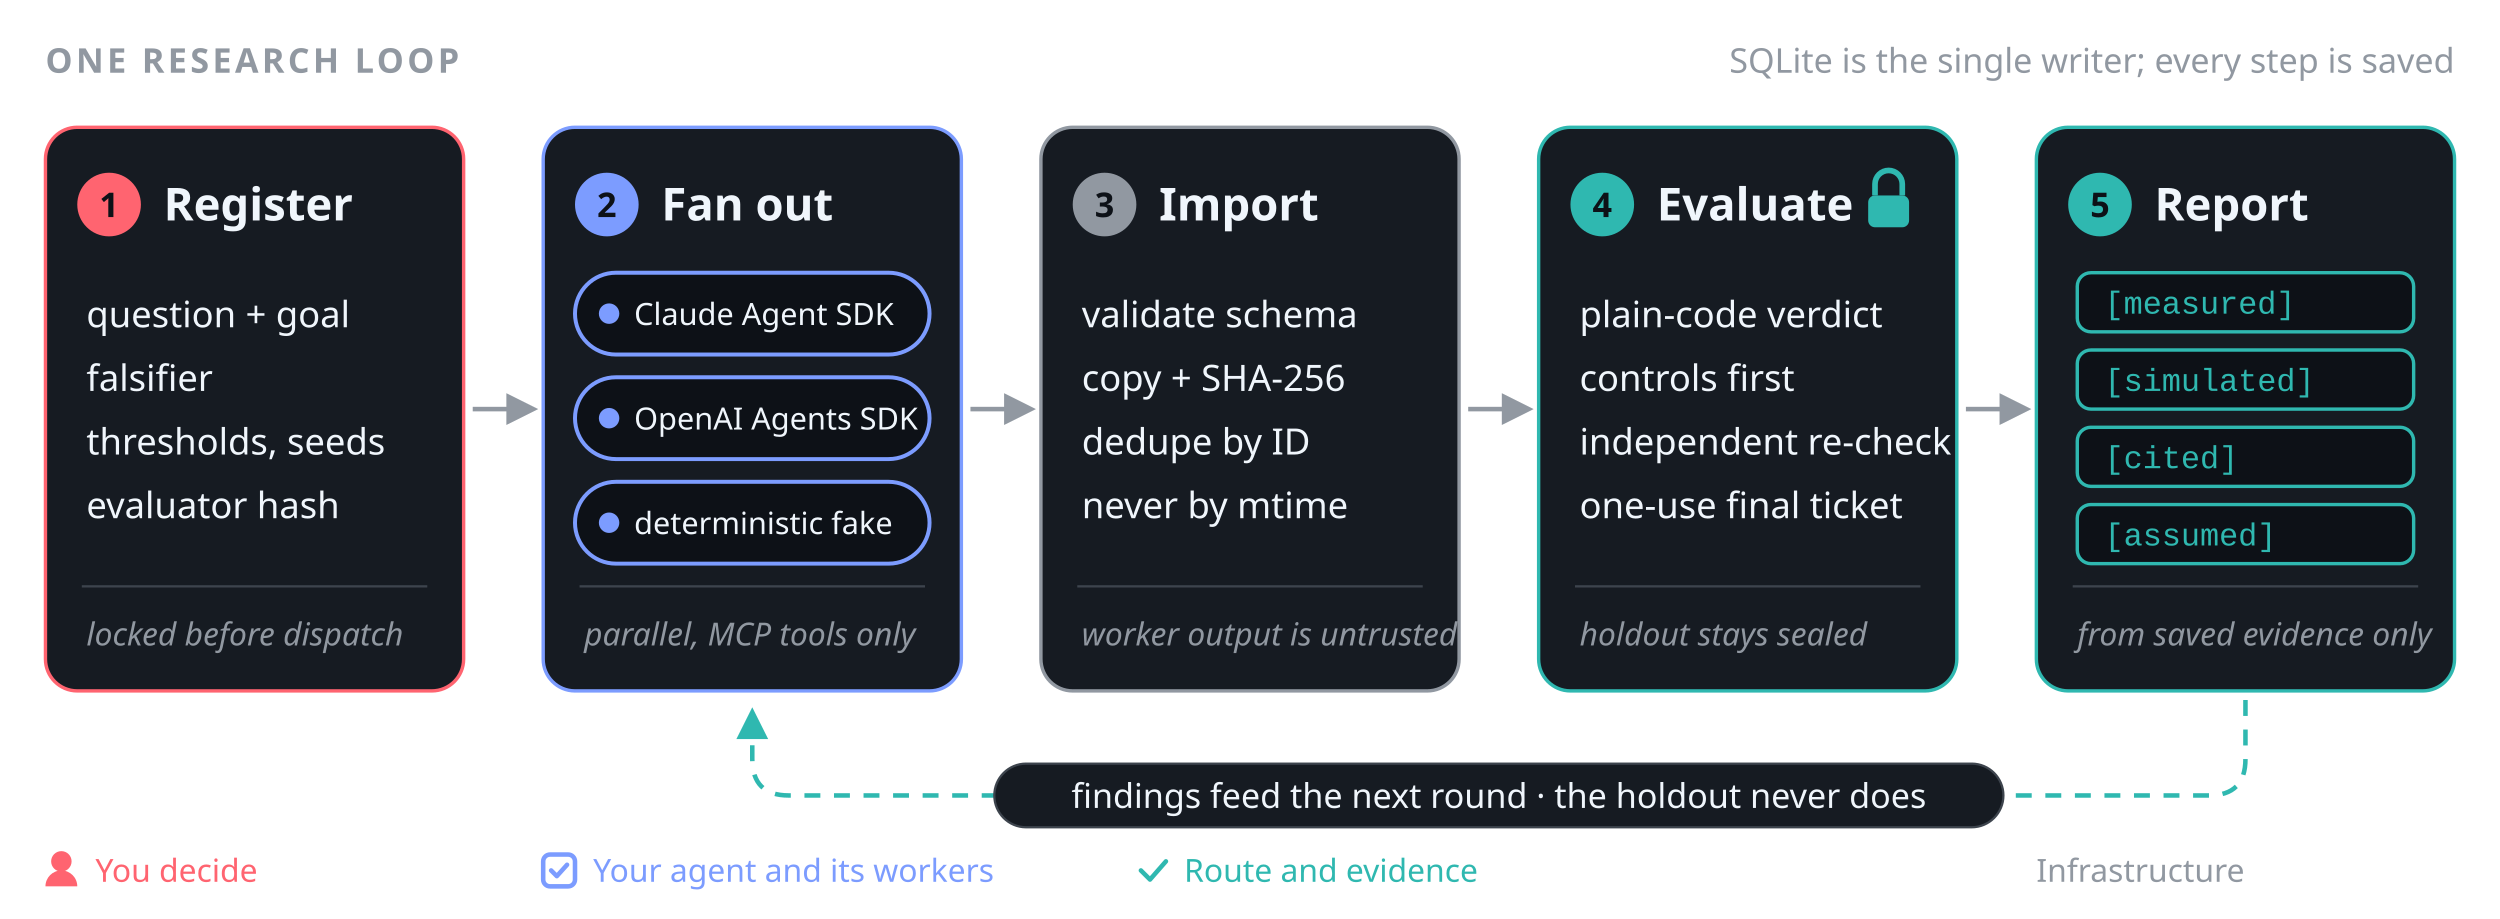
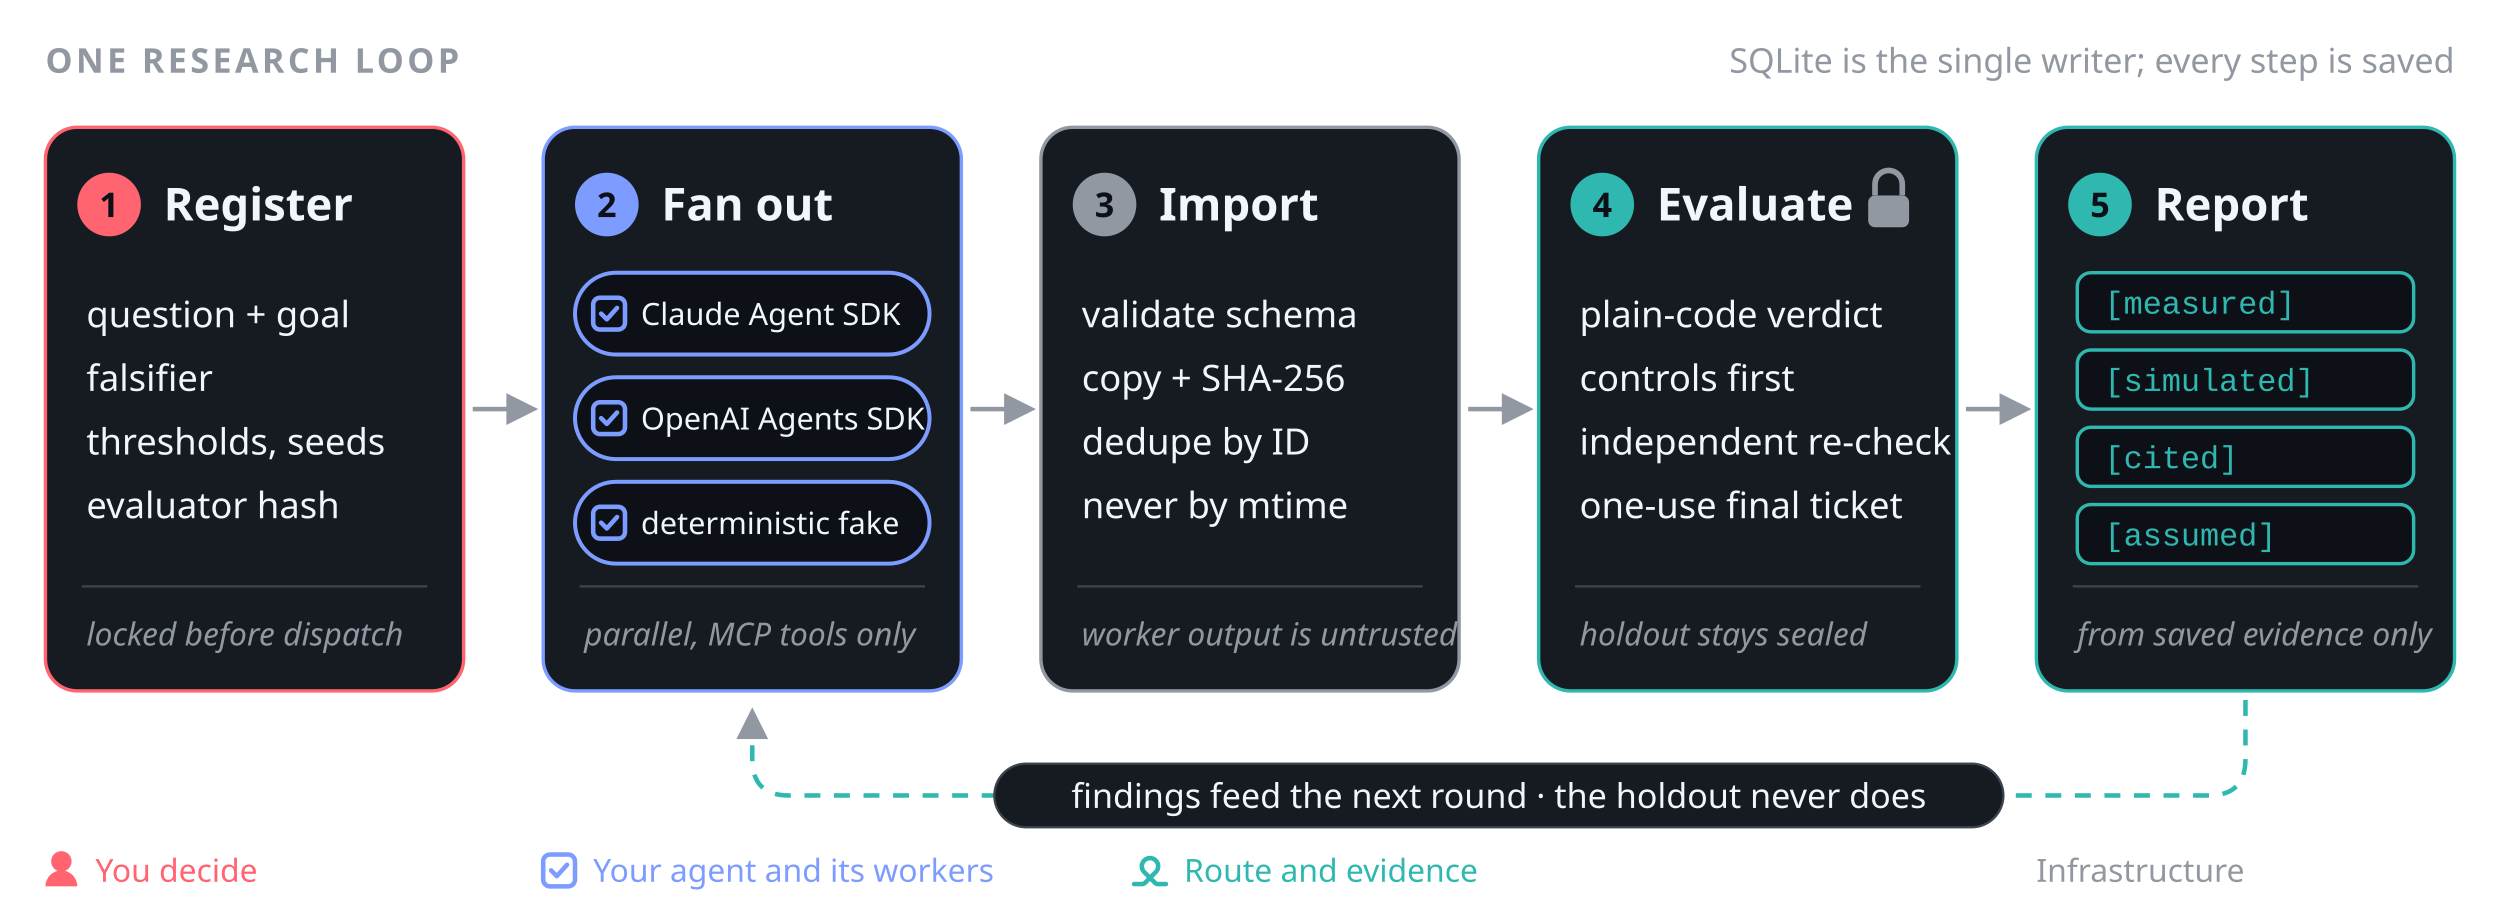
<svg xmlns="http://www.w3.org/2000/svg" viewBox="0 0 1100 404" width="1100" height="404" role="img" aria-labelledby="title desc">
  <defs>
    <marker id="arrow" viewBox="0 0 10 10" refX="8" refY="5" markerWidth="7" markerHeight="7" orient="auto-start-reverse">
      <path d="M0,0 L10,5 L0,10 z" fill="#9198a1" />
-     </marker>
-     <marker id="arrow-accent" viewBox="0 0 10 10" refX="8" refY="5" markerWidth="7" markerHeight="7" orient="auto-start-reverse">
-       <path d="M0,0 L10,5 L0,10 z" fill="#2fb8b0" />
    </marker>
  </defs>
  <rect x="20" y="56" width="184" height="248" rx="14" fill="#161b22" stroke="#ff6470" stroke-width="1.5" />
  <circle cx="48" cy="90" r="14" fill="#ff6470" />
  <text x="48" y="95.5" text-anchor="middle" font-family="-apple-system,BlinkMacSystemFont,'Segoe UI','Noto Sans',Helvetica,Arial,sans-serif" font-size="15" font-weight="700" fill="#0d1117">1</text>
  <text x="72" y="97" font-family="-apple-system,BlinkMacSystemFont,'Segoe UI','Noto Sans',Helvetica,Arial,sans-serif" font-size="20" font-weight="700" fill="#f0f6fc">Register</text>
  <text x="38" y="144" font-family="-apple-system,BlinkMacSystemFont,'Segoe UI','Noto Sans',Helvetica,Arial,sans-serif" font-size="16" fill="#f0f6fc">question + goal</text>
  <text x="38" y="172" font-family="-apple-system,BlinkMacSystemFont,'Segoe UI','Noto Sans',Helvetica,Arial,sans-serif" font-size="16" fill="#f0f6fc">falsifier</text>
  <text x="38" y="200" font-family="-apple-system,BlinkMacSystemFont,'Segoe UI','Noto Sans',Helvetica,Arial,sans-serif" font-size="16" fill="#f0f6fc">thresholds, seeds</text>
  <text x="38" y="228" font-family="-apple-system,BlinkMacSystemFont,'Segoe UI','Noto Sans',Helvetica,Arial,sans-serif" font-size="16" fill="#f0f6fc">evaluator hash</text>
  <line x1="36" y1="258" x2="188" y2="258" stroke="#3d444d" stroke-width="1" />
  <text x="38" y="284" font-family="-apple-system,BlinkMacSystemFont,'Segoe UI','Noto Sans',Helvetica,Arial,sans-serif" font-size="14" font-style="italic" fill="#9198a1">locked before dispatch</text>
  <rect x="239" y="56" width="184" height="248" rx="14" fill="#161b22" stroke="#7c9cff" stroke-width="1.5" />
  <circle cx="267" cy="90" r="14" fill="#7c9cff" />
  <text x="267" y="95.5" text-anchor="middle" font-family="-apple-system,BlinkMacSystemFont,'Segoe UI','Noto Sans',Helvetica,Arial,sans-serif" font-size="15" font-weight="700" fill="#0d1117">2</text>
  <text x="291" y="97" font-family="-apple-system,BlinkMacSystemFont,'Segoe UI','Noto Sans',Helvetica,Arial,sans-serif" font-size="20" font-weight="700" fill="#f0f6fc">Fan out</text>
  <line x1="255" y1="258" x2="407" y2="258" stroke="#3d444d" stroke-width="1" />
  <text x="257" y="284" font-family="-apple-system,BlinkMacSystemFont,'Segoe UI','Noto Sans',Helvetica,Arial,sans-serif" font-size="14" font-style="italic" fill="#9198a1">parallel, MCP tools only</text>
  <rect x="253" y="120" width="156" height="36" rx="18" fill="#0d1117" stroke="#7c9cff" stroke-width="1.75" />
-   <circle cx="268" cy="138" r="4.5" fill="#7c9cff" />
-   <text x="279" y="143" font-family="-apple-system,BlinkMacSystemFont,'Segoe UI','Noto Sans',Helvetica,Arial,sans-serif" font-size="13.5" fill="#f0f6fc">Claude Agent SDK</text>
+   <rect x="261" y="131" width="14" height="14" rx="3" fill="none" stroke="#7c9cff" stroke-width="2" />
+   <path d="M264.5,138 l2.5,2.5 l4.5,-5" fill="none" stroke="#7c9cff" stroke-width="2" stroke-linecap="round" stroke-linejoin="round" />
+   <text x="282" y="143" font-family="-apple-system,BlinkMacSystemFont,'Segoe UI','Noto Sans',Helvetica,Arial,sans-serif" font-size="13.5" fill="#f0f6fc">Claude Agent SDK</text>
  <rect x="253" y="166" width="156" height="36" rx="18" fill="#0d1117" stroke="#7c9cff" stroke-width="1.75" />
-   <circle cx="268" cy="184" r="4.5" fill="#7c9cff" />
-   <text x="279" y="189" font-family="-apple-system,BlinkMacSystemFont,'Segoe UI','Noto Sans',Helvetica,Arial,sans-serif" font-size="13.5" fill="#f0f6fc">OpenAI Agents SDK</text>
+   <rect x="261" y="177" width="14" height="14" rx="3" fill="none" stroke="#7c9cff" stroke-width="2" />
+   <path d="M264.5,184 l2.5,2.5 l4.5,-5" fill="none" stroke="#7c9cff" stroke-width="2" stroke-linecap="round" stroke-linejoin="round" />
+   <text x="282" y="189" font-family="-apple-system,BlinkMacSystemFont,'Segoe UI','Noto Sans',Helvetica,Arial,sans-serif" font-size="13.5" fill="#f0f6fc">OpenAI Agents SDK</text>
  <rect x="253" y="212" width="156" height="36" rx="18" fill="#0d1117" stroke="#7c9cff" stroke-width="1.75" />
-   <circle cx="268" cy="230" r="4.5" fill="#7c9cff" />
-   <text x="279" y="235" font-family="-apple-system,BlinkMacSystemFont,'Segoe UI','Noto Sans',Helvetica,Arial,sans-serif" font-size="13.5" fill="#f0f6fc">deterministic fake</text>
+   <rect x="261" y="223" width="14" height="14" rx="3" fill="none" stroke="#7c9cff" stroke-width="2" />
+   <path d="M264.5,230 l2.5,2.5 l4.5,-5" fill="none" stroke="#7c9cff" stroke-width="2" stroke-linecap="round" stroke-linejoin="round" />
+   <text x="282" y="235" font-family="-apple-system,BlinkMacSystemFont,'Segoe UI','Noto Sans',Helvetica,Arial,sans-serif" font-size="13.5" fill="#f0f6fc">deterministic fake</text>
  <rect x="458" y="56" width="184" height="248" rx="14" fill="#161b22" stroke="#9198a1" stroke-width="1.5" />
  <circle cx="486" cy="90" r="14" fill="#9198a1" />
  <text x="486" y="95.5" text-anchor="middle" font-family="-apple-system,BlinkMacSystemFont,'Segoe UI','Noto Sans',Helvetica,Arial,sans-serif" font-size="15" font-weight="700" fill="#0d1117">3</text>
  <text x="510" y="97" font-family="-apple-system,BlinkMacSystemFont,'Segoe UI','Noto Sans',Helvetica,Arial,sans-serif" font-size="20" font-weight="700" fill="#f0f6fc">Import</text>
  <text x="476" y="144" font-family="-apple-system,BlinkMacSystemFont,'Segoe UI','Noto Sans',Helvetica,Arial,sans-serif" font-size="16" fill="#f0f6fc">validate schema</text>
  <text x="476" y="172" font-family="-apple-system,BlinkMacSystemFont,'Segoe UI','Noto Sans',Helvetica,Arial,sans-serif" font-size="16" fill="#f0f6fc">copy + SHA-256</text>
  <text x="476" y="200" font-family="-apple-system,BlinkMacSystemFont,'Segoe UI','Noto Sans',Helvetica,Arial,sans-serif" font-size="16" fill="#f0f6fc">dedupe by ID</text>
  <text x="476" y="228" font-family="-apple-system,BlinkMacSystemFont,'Segoe UI','Noto Sans',Helvetica,Arial,sans-serif" font-size="16" fill="#f0f6fc">never by mtime</text>
  <line x1="474" y1="258" x2="626" y2="258" stroke="#3d444d" stroke-width="1" />
  <text x="476" y="284" font-family="-apple-system,BlinkMacSystemFont,'Segoe UI','Noto Sans',Helvetica,Arial,sans-serif" font-size="14" font-style="italic" fill="#9198a1">worker output is untrusted</text>
  <rect x="677" y="56" width="184" height="248" rx="14" fill="#161b22" stroke="#2fb8b0" stroke-width="1.5" />
  <circle cx="705" cy="90" r="14" fill="#2fb8b0" />
  <text x="705" y="95.5" text-anchor="middle" font-family="-apple-system,BlinkMacSystemFont,'Segoe UI','Noto Sans',Helvetica,Arial,sans-serif" font-size="15" font-weight="700" fill="#0d1117">4</text>
  <text x="729" y="97" font-family="-apple-system,BlinkMacSystemFont,'Segoe UI','Noto Sans',Helvetica,Arial,sans-serif" font-size="20" font-weight="700" fill="#f0f6fc">Evaluate</text>
  <text x="695" y="144" font-family="-apple-system,BlinkMacSystemFont,'Segoe UI','Noto Sans',Helvetica,Arial,sans-serif" font-size="16" fill="#f0f6fc">plain-code verdict</text>
  <text x="695" y="172" font-family="-apple-system,BlinkMacSystemFont,'Segoe UI','Noto Sans',Helvetica,Arial,sans-serif" font-size="16" fill="#f0f6fc">controls first</text>
  <text x="695" y="200" font-family="-apple-system,BlinkMacSystemFont,'Segoe UI','Noto Sans',Helvetica,Arial,sans-serif" font-size="16" fill="#f0f6fc">independent re-check</text>
  <text x="695" y="228" font-family="-apple-system,BlinkMacSystemFont,'Segoe UI','Noto Sans',Helvetica,Arial,sans-serif" font-size="16" fill="#f0f6fc">one-use final ticket</text>
  <line x1="693" y1="258" x2="845" y2="258" stroke="#3d444d" stroke-width="1" />
  <text x="695" y="284" font-family="-apple-system,BlinkMacSystemFont,'Segoe UI','Noto Sans',Helvetica,Arial,sans-serif" font-size="14" font-style="italic" fill="#9198a1">holdout stays sealed</text>
-   <path d="M825,86 v-5 a6,6 0 0 1 12,0 v5" fill="none" stroke="#2fb8b0" stroke-width="2.5" />
-   <rect x="822" y="86" width="18" height="14" rx="3" fill="#2fb8b0" />
+   <path d="M825,86 v-5 a6,6 0 0 1 12,0 v5" fill="none" stroke="#9198a1" stroke-width="2.5" />
+   <rect x="822" y="86" width="18" height="14" rx="3" fill="#9198a1" />
  <rect x="896" y="56" width="184" height="248" rx="14" fill="#161b22" stroke="#2fb8b0" stroke-width="1.5" />
  <circle cx="924" cy="90" r="14" fill="#2fb8b0" />
  <text x="924" y="95.5" text-anchor="middle" font-family="-apple-system,BlinkMacSystemFont,'Segoe UI','Noto Sans',Helvetica,Arial,sans-serif" font-size="15" font-weight="700" fill="#0d1117">5</text>
  <text x="948" y="97" font-family="-apple-system,BlinkMacSystemFont,'Segoe UI','Noto Sans',Helvetica,Arial,sans-serif" font-size="20" font-weight="700" fill="#f0f6fc">Report</text>
  <line x1="912" y1="258" x2="1064" y2="258" stroke="#3d444d" stroke-width="1" />
  <text x="914" y="284" font-family="-apple-system,BlinkMacSystemFont,'Segoe UI','Noto Sans',Helvetica,Arial,sans-serif" font-size="14" font-style="italic" fill="#9198a1">from saved evidence only</text>
  <rect x="914" y="120" width="148" height="26" rx="6" fill="#0d1117" stroke="#2fb8b0" stroke-width="1.5" />
  <text x="926" y="138" font-family="ui-monospace,SFMono-Regular,'SF Mono',Menlo,Consolas,'Liberation Mono',monospace" font-size="14" fill="#2fb8b0">[measured]</text>
  <rect x="914" y="154" width="148" height="26" rx="6" fill="#0d1117" stroke="#2fb8b0" stroke-width="1.5" />
  <text x="926" y="172" font-family="ui-monospace,SFMono-Regular,'SF Mono',Menlo,Consolas,'Liberation Mono',monospace" font-size="14" fill="#2fb8b0">[simulated]</text>
  <rect x="914" y="188" width="148" height="26" rx="6" fill="#0d1117" stroke="#2fb8b0" stroke-width="1.5" />
  <text x="926" y="206" font-family="ui-monospace,SFMono-Regular,'SF Mono',Menlo,Consolas,'Liberation Mono',monospace" font-size="14" fill="#2fb8b0">[cited]</text>
  <rect x="914" y="222" width="148" height="26" rx="6" fill="#0d1117" stroke="#2fb8b0" stroke-width="1.5" />
  <text x="926" y="240" font-family="ui-monospace,SFMono-Regular,'SF Mono',Menlo,Consolas,'Liberation Mono',monospace" font-size="14" fill="#2fb8b0">[assumed]</text>
  <line x1="208" y1="180" x2="234" y2="180" stroke="#9198a1" stroke-width="2" marker-end="url(#arrow)" />
  <line x1="427" y1="180" x2="453" y2="180" stroke="#9198a1" stroke-width="2" marker-end="url(#arrow)" />
  <line x1="646" y1="180" x2="672" y2="180" stroke="#9198a1" stroke-width="2" marker-end="url(#arrow)" />
  <line x1="865" y1="180" x2="891" y2="180" stroke="#9198a1" stroke-width="2" marker-end="url(#arrow)" />
-   <path d="M988,308 V334 Q988,350 972,350 H347 Q331,350 331,334 V314" fill="none" stroke="#2fb8b0" stroke-width="2" stroke-dasharray="7 6" marker-end="url(#arrow-accent)" />
+   <path d="M988,308 V334 Q988,350 972,350 H347 Q331,350 331,334 V314" fill="none" stroke="#2fb8b0" stroke-width="2" stroke-dasharray="7 6" marker-end="url(#arrow)" />
  <rect x="437.5" y="336" width="444" height="28" rx="14" fill="#161b22" stroke="#3d444d" stroke-width="1" />
  <text x="659.5" y="355.5" text-anchor="middle" font-family="-apple-system,BlinkMacSystemFont,'Segoe UI','Noto Sans',Helvetica,Arial,sans-serif" font-size="15" fill="#f0f6fc">findings feed the next round · the holdout never does</text>
  <text x="20" y="32" font-family="-apple-system,BlinkMacSystemFont,'Segoe UI','Noto Sans',Helvetica,Arial,sans-serif" font-size="15" font-weight="600" letter-spacing="1.5" fill="#9198a1">ONE RESEARCH LOOP</text>
  <text x="1080" y="32" text-anchor="end" font-family="-apple-system,BlinkMacSystemFont,'Segoe UI','Noto Sans',Helvetica,Arial,sans-serif" font-size="15" fill="#9198a1">SQLite is the single writer; every step is saved</text>
  <circle cx="27" cy="379" r="4.5" fill="#ff6470" />
  <path d="M20,390 a7,7 0 0 1 14,0 z" fill="#ff6470" />
  <text x="42" y="388" font-family="-apple-system,BlinkMacSystemFont,'Segoe UI','Noto Sans',Helvetica,Arial,sans-serif" font-size="14" fill="#ff6470">You decide</text>
  <rect x="239" y="376" width="14" height="14" rx="3" fill="none" stroke="#7c9cff" stroke-width="2" />
  <path d="M242.5,383 l2.5,2.5 l4.5,-5" fill="none" stroke="#7c9cff" stroke-width="2" stroke-linecap="round" stroke-linejoin="round" />
  <text x="261" y="388" font-family="-apple-system,BlinkMacSystemFont,'Segoe UI','Noto Sans',Helvetica,Arial,sans-serif" font-size="14" fill="#7c9cff">Your agent and its workers</text>
-   <path d="M502,383 l4,4 l7,-8" fill="none" stroke="#2fb8b0" stroke-width="2" stroke-linecap="round" stroke-linejoin="round" />
+   <path d="M499,389 h3.42 a2,2 0 0 0 1.41,-0.59 l4.71,-4.71 a3.6,3.6 0 1 0 -5.09,0 l4.71,4.71 a2,2 0 0 0 1.41,0.59 h3.42" fill="none" stroke="#2fb8b0" stroke-width="2" stroke-linecap="round" stroke-linejoin="round" />
  <text x="521" y="388" font-family="-apple-system,BlinkMacSystemFont,'Segoe UI','Noto Sans',Helvetica,Arial,sans-serif" font-size="14" fill="#2fb8b0">Route and evidence</text>
  <text x="896" y="388" font-family="-apple-system,BlinkMacSystemFont,'Segoe UI','Noto Sans',Helvetica,Arial,sans-serif" font-size="14" fill="#9198a1">Infrastructure</text>
</svg>
